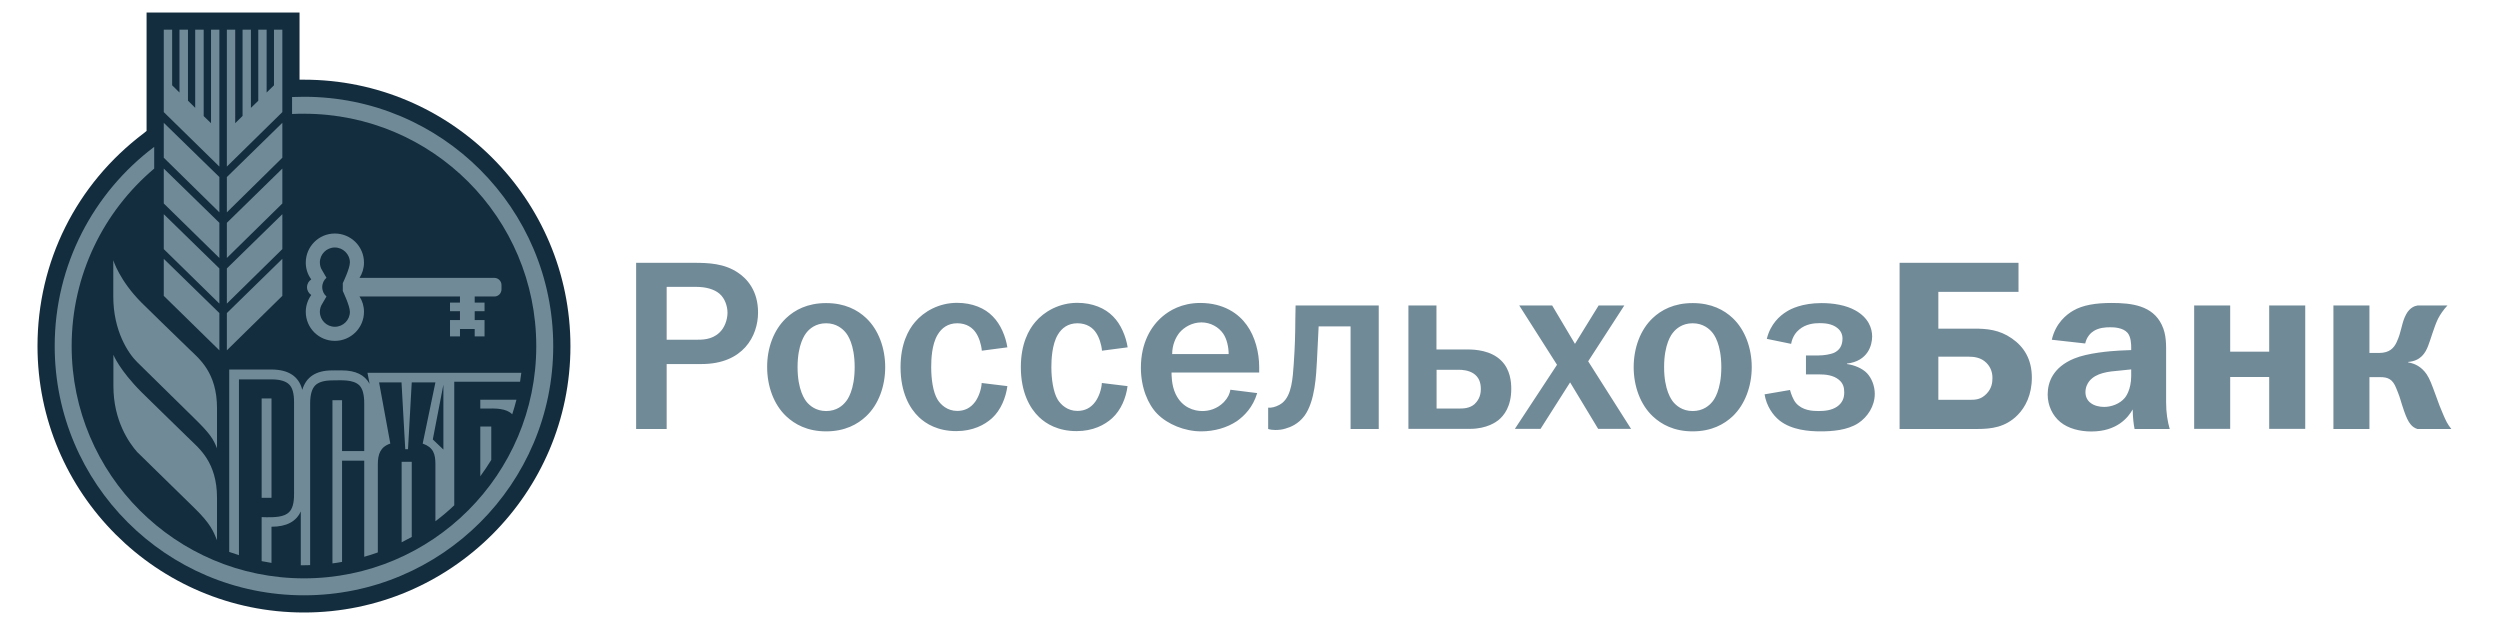
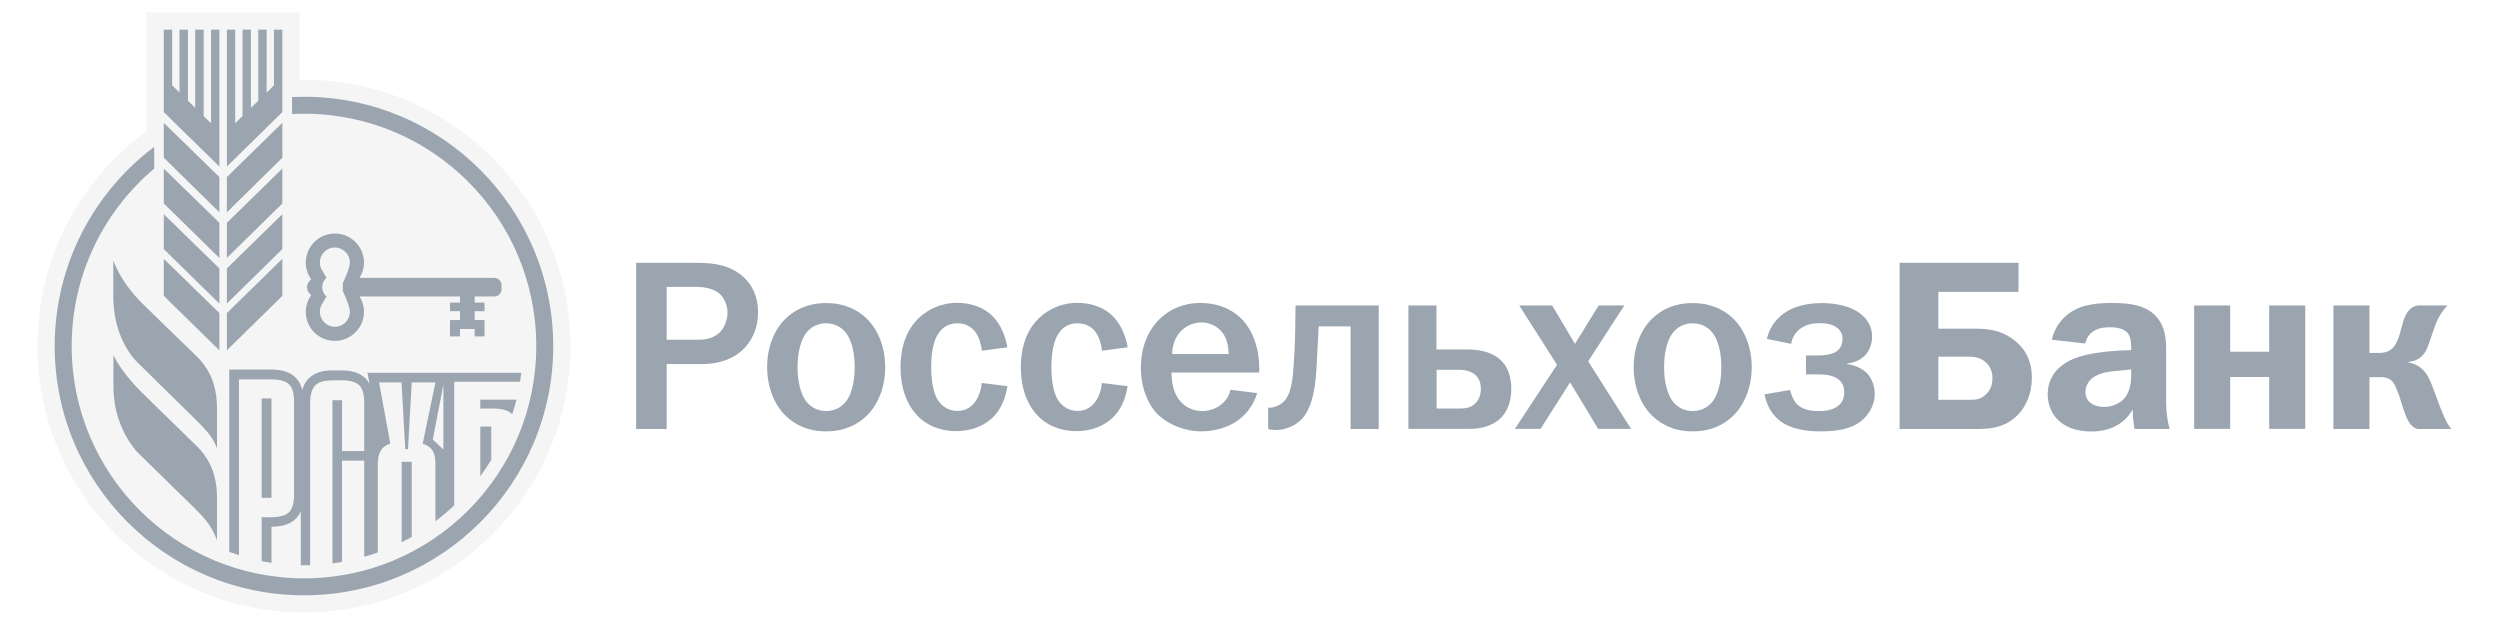
<svg xmlns="http://www.w3.org/2000/svg" width="200" height="50" viewBox="0 0 200 50" fill="none">
-   <path d="M55.508 21.025C56.654 21.025 57.931 21.065 59.038 21.813C59.776 22.302 60.644 23.269 60.644 24.995C60.644 26.89 59.447 29.123 56.126 29.123H53.333V34.319H50.89V21.025H55.508ZM55.607 27.179C56.146 27.179 56.924 27.199 57.542 26.62C57.971 26.231 58.2 25.573 58.2 25.015C58.2 24.496 57.991 23.868 57.562 23.499C57.133 23.13 56.455 22.95 55.697 22.95H53.333V27.179H55.607ZM62.898 25.443C63.576 24.805 64.583 24.247 66.089 24.247C67.605 24.247 68.612 24.805 69.29 25.443C70.298 26.391 70.816 27.867 70.816 29.373C70.816 30.879 70.298 32.355 69.29 33.302C68.612 33.94 67.605 34.509 66.089 34.509C64.583 34.509 63.576 33.94 62.898 33.302C61.89 32.355 61.372 30.879 61.372 29.373C61.362 27.857 61.89 26.391 62.898 25.443ZM64.543 32.165C64.753 32.414 65.241 32.883 66.089 32.883C66.947 32.883 67.425 32.425 67.635 32.165C67.794 31.996 68.373 31.218 68.373 29.373C68.373 27.528 67.794 26.76 67.635 26.58C67.425 26.331 66.937 25.862 66.089 25.862C65.241 25.862 64.753 26.321 64.543 26.58C64.394 26.76 63.805 27.528 63.805 29.373C63.805 31.208 64.394 31.986 64.543 32.165ZM78.545 28.056C78.505 27.558 78.316 26.969 78.056 26.6C77.817 26.251 77.358 25.862 76.581 25.862C75.823 25.862 75.324 26.251 75.015 26.77C74.526 27.568 74.496 28.804 74.496 29.373C74.496 30.28 74.626 31.367 75.015 31.986C75.264 32.375 75.773 32.873 76.581 32.873C77.159 32.873 77.648 32.644 78.017 32.135C78.306 31.726 78.505 31.148 78.535 30.639L80.59 30.889C80.47 31.796 80.071 32.813 79.353 33.462C78.755 34 77.817 34.489 76.501 34.489C75.035 34.489 74.077 33.91 73.519 33.382C72.761 32.664 72.043 31.387 72.043 29.373C72.043 27.498 72.681 26.371 73.19 25.773C73.908 24.915 75.124 24.227 76.561 24.227C77.787 24.227 78.794 24.655 79.423 25.314C80.061 25.952 80.45 26.919 80.59 27.787L78.545 28.056ZM88.159 28.056C88.119 27.558 87.93 26.969 87.671 26.6C87.441 26.251 86.972 25.862 86.195 25.862C85.437 25.862 84.938 26.251 84.629 26.77C84.15 27.568 84.11 28.804 84.11 29.373C84.11 30.28 84.25 31.367 84.629 31.986C84.878 32.375 85.387 32.873 86.195 32.873C86.773 32.873 87.262 32.644 87.631 32.135C87.92 31.726 88.119 31.148 88.149 30.639L90.204 30.889C90.094 31.796 89.685 32.813 88.967 33.462C88.369 34 87.441 34.489 86.125 34.489C84.649 34.489 83.701 33.91 83.143 33.382C82.385 32.664 81.667 31.387 81.667 29.373C81.667 27.498 82.305 26.371 82.814 25.773C83.532 24.915 84.749 24.227 86.185 24.227C87.401 24.227 88.409 24.655 89.047 25.314C89.685 25.952 90.074 26.919 90.214 27.787L88.159 28.056ZM100.576 31.447C100.227 32.604 99.528 33.282 98.95 33.691C98.172 34.21 97.165 34.509 96.098 34.509C94.761 34.509 93.405 33.94 92.587 33.113C91.829 32.345 91.271 30.998 91.271 29.413C91.271 27.398 92.109 26.062 93.016 25.304C93.545 24.855 94.532 24.237 96.018 24.237C97.903 24.237 99.1 25.104 99.738 26.002C100.416 26.929 100.735 28.226 100.735 29.353V29.802H93.724C93.724 29.911 93.704 30.809 94.053 31.527C94.572 32.614 95.529 32.883 96.188 32.883C96.706 32.883 97.364 32.724 97.913 32.165C98.242 31.816 98.382 31.487 98.431 31.178L100.576 31.447ZM98.292 28.326C98.292 27.767 98.152 27.129 97.863 26.7C97.494 26.161 96.836 25.792 96.118 25.792C95.38 25.792 94.741 26.161 94.352 26.62C94.043 27.009 93.774 27.608 93.774 28.326H98.292ZM110.299 24.436V34.319H108.046V26.112H105.492C105.433 27.448 105.393 27.986 105.353 28.904C105.293 29.931 105.223 32.095 104.346 33.282C103.857 33.92 103.258 34.17 102.83 34.289C102.58 34.369 102.311 34.399 102.032 34.399C101.842 34.399 101.643 34.379 101.453 34.319V32.614H101.643C101.932 32.594 102.321 32.444 102.57 32.245C103.348 31.627 103.418 30.23 103.498 29.123C103.598 27.667 103.618 26.8 103.627 25.483L103.647 24.436H110.299ZM114.917 27.957H117.4C118.038 27.957 119.275 28.036 120.093 28.844C120.831 29.562 120.901 30.57 120.901 31.108C120.901 32.524 120.322 33.242 119.873 33.611C119.714 33.731 118.986 34.309 117.59 34.309H112.673V24.436H114.917V27.957ZM114.917 32.684H116.682C117.111 32.684 117.57 32.664 117.959 32.335C118.188 32.115 118.467 31.756 118.467 31.128C118.467 30.59 118.308 30.161 117.869 29.871C117.48 29.622 116.991 29.582 116.692 29.582H114.927V32.684H114.917ZM124.172 24.436L125.997 27.508L127.892 24.436H129.946L127.054 28.904L130.485 34.309H127.852L125.608 30.59L123.244 34.309H121.19L124.561 29.183L121.539 24.436H124.172ZM132.22 25.443C132.898 24.805 133.906 24.247 135.411 24.247C136.927 24.247 137.935 24.805 138.613 25.443C139.62 26.391 140.139 27.867 140.139 29.373C140.139 30.879 139.61 32.355 138.613 33.302C137.935 33.94 136.927 34.509 135.411 34.509C133.906 34.509 132.898 33.94 132.22 33.302C131.213 32.355 130.694 30.879 130.694 29.373C130.694 27.857 131.213 26.391 132.22 25.443ZM133.866 32.165C134.075 32.414 134.564 32.883 135.411 32.883C136.269 32.883 136.748 32.425 136.967 32.165C137.117 31.996 137.705 31.218 137.705 29.373C137.705 27.528 137.127 26.76 136.967 26.58C136.758 26.331 136.269 25.862 135.411 25.862C134.564 25.862 134.075 26.321 133.866 26.58C133.706 26.76 133.128 27.528 133.128 29.373C133.128 31.208 133.716 31.986 133.866 32.165ZM141.345 27.109C141.635 25.912 142.392 25.254 142.931 24.925C143.26 24.715 144.168 24.247 145.723 24.247C146.691 24.247 147.678 24.416 148.416 24.825C149.503 25.424 149.772 26.291 149.772 26.919C149.772 27.598 149.443 28.894 147.758 29.084V29.123C148.336 29.203 148.975 29.453 149.364 29.861C149.713 30.23 149.982 30.849 149.982 31.507C149.982 32.494 149.403 33.362 148.665 33.851C147.778 34.429 146.551 34.509 145.644 34.509C144.726 34.509 143.34 34.409 142.363 33.641C141.824 33.212 141.315 32.474 141.166 31.547L143.2 31.198C143.28 31.507 143.45 31.976 143.679 32.245C144.188 32.833 144.975 32.883 145.484 32.883C145.993 32.883 146.531 32.823 146.96 32.534C147.349 32.265 147.539 31.896 147.539 31.407C147.539 30.998 147.459 30.669 147.11 30.38C146.661 30.011 146.063 29.951 145.504 29.951H144.477V28.435H145.504C145.893 28.435 146.451 28.355 146.761 28.206C147.17 27.997 147.399 27.647 147.399 27.079C147.399 26.77 147.279 26.471 146.99 26.241C146.541 25.872 145.903 25.852 145.574 25.852C145.125 25.852 144.467 25.912 143.928 26.371C143.699 26.56 143.39 26.929 143.29 27.508L141.345 27.109ZM161.481 23.349H155.068V26.291H157.92C158.948 26.291 159.935 26.371 160.942 27.069C161.93 27.747 162.548 28.754 162.548 30.21C162.548 31.567 162.039 32.574 161.401 33.212C160.434 34.18 159.327 34.319 158.17 34.319H151.967V21.025H161.481V23.349ZM155.068 31.986H157.571C158.04 31.986 158.469 31.966 158.908 31.517C159.337 31.088 159.396 30.609 159.396 30.24C159.396 29.822 159.277 29.393 158.908 29.024C158.469 28.585 157.9 28.535 157.492 28.535H155.068V31.986ZM164.144 27.179C164.453 25.842 165.32 25.164 165.849 24.855C166.617 24.406 167.644 24.237 168.931 24.237C170.556 24.237 172.202 24.446 172.94 25.982C173.329 26.78 173.289 27.628 173.289 28.366V32.185C173.289 32.983 173.398 33.721 173.578 34.319H170.766C170.686 33.93 170.626 33.412 170.616 32.754C170.247 33.412 169.349 34.519 167.305 34.519C166.397 34.519 165.46 34.289 164.822 33.761C164.203 33.252 163.814 32.444 163.814 31.557C163.814 30.57 164.243 29.383 165.929 28.685C167.016 28.236 168.781 28.086 169.569 28.046L170.496 28.006V27.797C170.496 27.528 170.476 26.949 170.207 26.63C169.838 26.201 169.1 26.181 168.811 26.181C168.412 26.181 167.923 26.221 167.514 26.471C167.265 26.62 166.936 26.939 166.816 27.478L164.144 27.179ZM169.629 29.642C168.661 29.722 167.694 29.822 167.145 30.49C166.996 30.679 166.836 30.978 166.836 31.377C166.836 31.806 167.046 32.095 167.265 32.245C167.534 32.454 167.943 32.554 168.332 32.554C168.911 32.554 169.589 32.305 169.978 31.836C170.038 31.776 170.496 31.198 170.496 30.071V29.552L169.629 29.642ZM178.415 24.436V28.136H181.536V24.436H184.419V34.309H181.536V30.161H178.415V34.309H175.533V24.436H178.415ZM189.555 24.436V28.236H190.333C191.17 28.236 191.519 27.827 191.729 27.378C192.138 26.511 192.118 25.832 192.487 25.154C192.776 24.616 193.165 24.476 193.414 24.436H195.798C195.489 24.765 195.219 25.154 195.04 25.503C194.731 26.142 194.442 27.189 194.262 27.637C194.033 28.256 193.644 28.874 192.656 28.954V28.994C193.185 29.074 193.724 29.343 194.132 29.941C194.382 30.31 194.551 30.789 194.831 31.547C195.1 32.325 195.219 32.594 195.469 33.192C195.668 33.641 195.778 33.91 196.107 34.319H193.394C192.966 34.18 192.676 33.891 192.327 32.883C192.058 32.115 192.018 31.836 191.839 31.407L191.699 31.058C191.41 30.32 191.021 30.171 190.422 30.171H189.555V34.319H186.673V24.436H189.555Z" fill="#718A98" />
-   <path d="M24.322 49C12.564 49 3 39.446 3 27.688C3 20.936 6.102 14.723 11.507 10.654L11.726 10.474V1H23.963V6.375H24.322C36.07 6.375 45.635 15.94 45.635 27.698C45.635 39.446 36.07 49 24.322 49Z" fill="#142D3E" />
-   <path d="M18.149 28.026L22.587 23.668V20.706L18.149 25.045V28.026ZM18.149 16.986L22.587 12.618V9.826L18.149 14.164V16.986ZM18.149 20.637L22.587 16.278V13.486L18.149 17.824V20.637ZM16.882 9.856L16.294 9.287V2.376H15.616V8.629L15.037 8.051V2.376H14.359V7.402L13.771 6.824V2.376H13.102V8.968L17.55 13.326V2.376H16.882V9.856ZM18.149 24.287L22.587 19.928V17.136L18.149 21.474V24.287ZM13.102 23.668L17.55 28.026V25.045L13.102 20.706V23.668ZM21.919 6.824L21.33 7.402V2.376H20.662V8.061L20.073 8.629V2.376H19.405V9.277L18.817 9.856V2.376H18.149V13.326L22.587 8.968V2.376H21.919V6.824ZM13.102 12.618L17.55 16.986V14.164L13.102 9.826V12.618ZM13.102 16.278L17.55 20.637V17.824L13.102 13.486V16.278ZM13.102 19.928L17.55 24.287V21.474L13.102 17.136V19.928ZM39.561 22.232H28.76C28.989 21.873 29.119 21.454 29.119 21.006C29.119 19.719 28.072 18.682 26.785 18.682C25.499 18.682 24.462 19.729 24.462 21.006C24.462 21.514 24.621 21.973 24.901 22.352C24.701 22.482 24.561 22.711 24.561 22.98C24.561 23.239 24.701 23.469 24.901 23.599C24.631 23.977 24.462 24.446 24.462 24.945C24.462 26.231 25.499 27.269 26.785 27.269C28.072 27.269 29.119 26.231 29.119 24.945C29.119 24.496 28.989 24.067 28.76 23.718H36.798V24.207H36.001V24.895H36.798V25.603H36.001V26.91H36.798V26.321H37.975V26.91H38.763V25.603H37.975V24.895H38.763V24.207H37.975V23.718H39.561C39.87 23.718 40.119 23.459 40.119 23.15V22.801C40.119 22.491 39.86 22.232 39.561 22.232ZM27.992 24.945C27.992 25.603 27.454 26.142 26.785 26.142C26.127 26.142 25.589 25.603 25.589 24.945C25.589 24.706 25.659 24.476 25.788 24.287L26.117 23.718C25.908 23.539 25.778 23.269 25.778 22.97C25.778 22.671 25.908 22.402 26.117 22.222L25.788 21.654C25.659 21.464 25.589 21.245 25.589 20.996C25.589 20.337 26.127 19.799 26.785 19.799C27.444 19.799 27.992 20.337 27.992 20.996C27.992 21.484 27.424 22.651 27.424 22.651V23.279C27.424 23.289 27.992 24.456 27.992 24.945Z" fill="#718A98" />
-   <path d="M9.063 20.816V23.719C9.063 26.491 10.27 28.276 10.968 28.964C11.377 29.363 15.506 33.432 15.566 33.482C16.852 34.739 17.072 35.148 17.361 35.866V32.654C17.361 29.792 15.915 28.685 15.167 27.957C13.422 26.262 12.265 25.145 11.317 24.207C9.542 22.422 9.063 20.816 9.063 20.816ZM15.167 35.128C13.432 33.422 12.265 32.315 11.327 31.378C9.542 29.593 9.073 28.386 9.073 28.386V30.889C9.073 33.662 10.33 35.427 10.968 36.155C11.377 36.554 15.516 40.603 15.566 40.653C16.852 41.909 17.072 42.508 17.361 43.216V39.825C17.361 36.963 15.905 35.856 15.167 35.128Z" fill="#718A98" />
-   <path d="M24.322 7.742C24.003 7.742 23.684 7.752 23.365 7.762V9.118C23.684 9.099 23.993 9.099 24.322 9.099C34.584 9.099 42.902 17.416 42.902 27.688C42.902 37.95 34.584 46.268 24.322 46.268C14.06 46.268 5.732 37.95 5.732 27.688C5.732 21.994 8.295 16.897 12.335 13.487V11.751C7.498 15.392 4.376 21.176 4.376 27.688C4.376 38.698 13.302 47.624 24.322 47.624C35.332 47.624 44.258 38.698 44.258 27.688C44.258 16.678 35.332 7.742 24.322 7.742Z" fill="#718A98" />
-   <path d="M38.424 38.1C38.733 37.681 39.023 37.242 39.302 36.794V34.121H38.424V38.1ZM40.977 33.143C41.107 32.755 41.217 32.366 41.316 31.977H38.424V32.685H38.863C39.631 32.665 40.499 32.655 40.977 33.143Z" fill="#718A98" />
-   <path d="M21.72 31.876H20.932V39.824H21.72V31.876Z" fill="#718A98" />
-   <path d="M19.126 30.35H21.719C22.387 30.35 22.856 30.49 23.125 30.749C23.395 31.009 23.524 31.477 23.524 32.145V39.575C23.524 40.243 23.395 40.712 23.125 40.972C22.716 41.38 21.959 41.38 21.33 41.38C21.191 41.37 21.051 41.37 20.931 41.37V44.891C21.191 44.941 21.45 44.991 21.719 45.031V42.138C22.916 42.138 23.694 41.73 24.063 40.912V45.22H24.322C24.482 45.22 24.651 45.22 24.811 45.21V32.275C24.811 31.587 24.951 31.108 25.21 30.839C25.469 30.57 25.938 30.43 26.596 30.43C27.264 30.43 28.252 30.33 28.76 30.839C29.02 31.108 29.139 31.597 29.139 32.275V36.085H27.364V32.016H26.596V45.071C26.855 45.041 27.105 45.001 27.364 44.951V36.853H29.139V44.542C29.508 44.442 29.867 44.322 30.226 44.193V37.152C30.226 36.354 30.416 35.756 31.224 35.486L30.326 30.59H32.121L32.42 35.935H32.64L32.939 30.59H34.834L33.816 35.486C34.664 35.786 34.834 36.304 34.834 37.152V41.7C35.362 41.301 35.861 40.882 36.34 40.423V30.54H41.605C41.645 30.3 41.675 30.071 41.705 29.822H29.398L29.568 30.709C29.179 29.991 28.441 29.632 27.354 29.632H26.586C25.28 29.632 24.492 30.151 24.183 31.188C23.903 30.101 23.076 29.562 21.709 29.562H18.338V44.153C18.598 44.243 18.857 44.332 19.116 44.412V30.35H19.126ZM35.472 35.965L34.624 35.157L35.472 30.769V35.965Z" fill="#718A98" />
-   <path d="M32.131 43.385C32.4 43.245 32.669 43.106 32.939 42.956V36.942H32.131V43.385Z" fill="#718A98" />
+   <path d="M55.508 21.026C56.655 21.026 57.931 21.066 59.038 21.814C59.776 22.302 60.644 23.27 60.644 24.995C60.644 26.89 59.447 29.124 56.126 29.124H53.334V34.32H50.89V21.026H55.508ZM55.608 27.179C56.146 27.179 56.924 27.199 57.542 26.621C57.971 26.232 58.2 25.573 58.2 25.015C58.2 24.497 57.991 23.868 57.562 23.499C57.133 23.13 56.455 22.951 55.697 22.951H53.334V27.179H55.608ZM62.898 25.444C63.576 24.806 64.583 24.247 66.089 24.247C67.605 24.247 68.612 24.806 69.29 25.444C70.298 26.391 70.816 27.867 70.816 29.373C70.816 30.879 70.298 32.355 69.29 33.303C68.612 33.941 67.605 34.509 66.089 34.509C64.583 34.509 63.576 33.941 62.898 33.303C61.891 32.355 61.372 30.879 61.372 29.373C61.362 27.857 61.891 26.391 62.898 25.444ZM64.543 32.166C64.753 32.415 65.242 32.884 66.089 32.884C66.947 32.884 67.426 32.425 67.635 32.166C67.795 31.996 68.373 31.218 68.373 29.373C68.373 27.528 67.795 26.76 67.635 26.581C67.426 26.331 66.937 25.863 66.089 25.863C65.242 25.863 64.753 26.322 64.543 26.581C64.394 26.76 63.805 27.528 63.805 29.373C63.805 31.208 64.394 31.986 64.543 32.166ZM78.545 28.057C78.505 27.558 78.316 26.97 78.057 26.601C77.817 26.252 77.359 25.863 76.581 25.863C75.823 25.863 75.324 26.252 75.015 26.77C74.526 27.568 74.496 28.805 74.496 29.373C74.496 30.281 74.626 31.368 75.015 31.986C75.264 32.375 75.773 32.874 76.581 32.874C77.159 32.874 77.648 32.644 78.017 32.136C78.306 31.727 78.505 31.148 78.535 30.64L80.59 30.889C80.47 31.797 80.071 32.814 79.353 33.462C78.755 34.001 77.817 34.489 76.501 34.489C75.035 34.489 74.078 33.911 73.519 33.382C72.761 32.664 72.043 31.388 72.043 29.373C72.043 27.498 72.681 26.371 73.19 25.773C73.908 24.915 75.125 24.227 76.561 24.227C77.787 24.227 78.795 24.656 79.423 25.314C80.061 25.953 80.45 26.92 80.59 27.788L78.545 28.057ZM88.159 28.057C88.12 27.558 87.93 26.97 87.671 26.601C87.441 26.252 86.973 25.863 86.195 25.863C85.437 25.863 84.938 26.252 84.629 26.77C84.15 27.568 84.11 28.805 84.11 29.373C84.11 30.281 84.25 31.368 84.629 31.986C84.878 32.375 85.387 32.874 86.195 32.874C86.773 32.874 87.262 32.644 87.631 32.136C87.92 31.727 88.12 31.148 88.149 30.64L90.204 30.889C90.094 31.797 89.685 32.814 88.967 33.462C88.369 34.001 87.441 34.489 86.125 34.489C84.649 34.489 83.701 33.911 83.143 33.382C82.385 32.664 81.667 31.388 81.667 29.373C81.667 27.498 82.305 26.371 82.814 25.773C83.532 24.915 84.749 24.227 86.185 24.227C87.401 24.227 88.409 24.656 89.047 25.314C89.685 25.953 90.074 26.92 90.214 27.788L88.159 28.057ZM100.576 31.448C100.227 32.605 99.529 33.283 98.95 33.692C98.172 34.21 97.165 34.509 96.098 34.509C94.761 34.509 93.405 33.941 92.587 33.113C91.829 32.345 91.271 30.999 91.271 29.413C91.271 27.399 92.109 26.062 93.016 25.304C93.545 24.855 94.532 24.237 96.018 24.237C97.903 24.237 99.1 25.105 99.738 26.002C100.416 26.93 100.735 28.226 100.735 29.353V29.802H93.724C93.724 29.912 93.704 30.809 94.053 31.527C94.572 32.614 95.529 32.884 96.188 32.884C96.706 32.884 97.365 32.724 97.913 32.166C98.242 31.817 98.382 31.488 98.432 31.178L100.576 31.448ZM98.292 28.326C98.292 27.768 98.152 27.129 97.863 26.701C97.494 26.162 96.836 25.793 96.118 25.793C95.38 25.793 94.742 26.162 94.353 26.621C94.043 27.01 93.774 27.608 93.774 28.326H98.292ZM110.299 24.437V34.32H108.046V26.112H105.492C105.433 27.448 105.393 27.987 105.353 28.904C105.293 29.932 105.223 32.096 104.346 33.283C103.857 33.921 103.258 34.17 102.83 34.29C102.58 34.37 102.311 34.4 102.032 34.4C101.842 34.4 101.643 34.38 101.453 34.32V32.614H101.643C101.932 32.594 102.321 32.445 102.57 32.245C103.348 31.627 103.418 30.231 103.498 29.124C103.598 27.668 103.618 26.8 103.627 25.484L103.647 24.437H110.299ZM114.917 27.957H117.4C118.038 27.957 119.275 28.037 120.093 28.845C120.831 29.563 120.901 30.57 120.901 31.109C120.901 32.525 120.322 33.243 119.873 33.612C119.714 33.731 118.986 34.31 117.59 34.31H112.673V24.437H114.917V27.957ZM114.917 32.684H116.682C117.111 32.684 117.57 32.664 117.959 32.335C118.188 32.116 118.467 31.757 118.467 31.128C118.467 30.59 118.308 30.161 117.869 29.872C117.48 29.623 116.991 29.583 116.692 29.583H114.927V32.684H114.917ZM124.172 24.437L125.997 27.508L127.892 24.437H129.946L127.054 28.904L130.485 34.31H127.852L125.608 30.59L123.244 34.31H121.19L124.561 29.184L121.539 24.437H124.172ZM132.22 25.444C132.898 24.806 133.906 24.247 135.411 24.247C136.927 24.247 137.935 24.806 138.613 25.444C139.62 26.391 140.139 27.867 140.139 29.373C140.139 30.879 139.61 32.355 138.613 33.303C137.935 33.941 136.927 34.509 135.411 34.509C133.906 34.509 132.898 33.941 132.22 33.303C131.213 32.355 130.694 30.879 130.694 29.373C130.694 27.857 131.213 26.391 132.22 25.444ZM133.866 32.166C134.075 32.415 134.564 32.884 135.411 32.884C136.269 32.884 136.748 32.425 136.967 32.166C137.117 31.996 137.705 31.218 137.705 29.373C137.705 27.528 137.127 26.76 136.967 26.581C136.758 26.331 136.269 25.863 135.411 25.863C134.564 25.863 134.075 26.322 133.866 26.581C133.706 26.76 133.128 27.528 133.128 29.373C133.128 31.208 133.716 31.986 133.866 32.166ZM141.345 27.109C141.635 25.913 142.392 25.254 142.931 24.925C143.26 24.716 144.168 24.247 145.723 24.247C146.691 24.247 147.678 24.417 148.416 24.826C149.503 25.424 149.772 26.292 149.772 26.92C149.772 27.598 149.443 28.895 147.758 29.084V29.124C148.336 29.204 148.975 29.453 149.364 29.862C149.713 30.231 149.982 30.849 149.982 31.508C149.982 32.495 149.403 33.362 148.665 33.851C147.778 34.43 146.551 34.509 145.644 34.509C144.726 34.509 143.34 34.41 142.363 33.642C141.824 33.213 141.315 32.475 141.166 31.547L143.2 31.198C143.28 31.508 143.45 31.976 143.679 32.245C144.188 32.834 144.975 32.884 145.484 32.884C145.993 32.884 146.531 32.824 146.96 32.535C147.349 32.265 147.539 31.896 147.539 31.408C147.539 30.999 147.459 30.67 147.11 30.381C146.661 30.012 146.063 29.952 145.504 29.952H144.477V28.436H145.504C145.893 28.436 146.451 28.356 146.761 28.206C147.17 27.997 147.399 27.648 147.399 27.079C147.399 26.77 147.279 26.471 146.99 26.242C146.541 25.873 145.903 25.853 145.574 25.853C145.125 25.853 144.467 25.913 143.928 26.371C143.699 26.561 143.39 26.93 143.29 27.508L141.345 27.109ZM161.481 23.35H155.068V26.292H157.92C158.948 26.292 159.935 26.371 160.942 27.07C161.93 27.748 162.548 28.755 162.548 30.211C162.548 31.567 162.039 32.575 161.401 33.213C160.434 34.18 159.327 34.32 158.17 34.32H151.967V21.026H161.481V23.35ZM155.068 31.986H157.571C158.04 31.986 158.469 31.966 158.908 31.517C159.337 31.089 159.396 30.61 159.396 30.241C159.396 29.822 159.277 29.393 158.908 29.024C158.469 28.585 157.9 28.535 157.492 28.535H155.068V31.986ZM164.144 27.179C164.453 25.843 165.32 25.165 165.849 24.855C166.617 24.407 167.644 24.237 168.931 24.237C170.556 24.237 172.202 24.447 172.94 25.982C173.329 26.78 173.289 27.628 173.289 28.366V32.186C173.289 32.983 173.398 33.721 173.578 34.32H170.766C170.686 33.931 170.626 33.412 170.616 32.754C170.247 33.412 169.349 34.519 167.305 34.519C166.397 34.519 165.46 34.29 164.822 33.761C164.203 33.253 163.814 32.445 163.814 31.557C163.814 30.57 164.243 29.383 165.929 28.685C167.016 28.236 168.781 28.087 169.569 28.047L170.496 28.007V27.797C170.496 27.528 170.476 26.95 170.207 26.631C169.838 26.202 169.1 26.182 168.811 26.182C168.412 26.182 167.923 26.222 167.514 26.471C167.265 26.621 166.936 26.94 166.816 27.478L164.144 27.179ZM169.629 29.642C168.661 29.722 167.694 29.822 167.145 30.49C166.996 30.68 166.836 30.979 166.836 31.378C166.836 31.807 167.046 32.096 167.265 32.245C167.534 32.455 167.943 32.555 168.332 32.555C168.911 32.555 169.589 32.305 169.978 31.837C170.038 31.777 170.496 31.198 170.496 30.071V29.553L169.629 29.642ZM178.415 24.437V28.137H181.536V24.437H184.419V34.31H181.536V30.161H178.415V34.31H175.533V24.437H178.415ZM189.555 24.437V28.236H190.333C191.17 28.236 191.519 27.827 191.729 27.379C192.138 26.511 192.118 25.833 192.487 25.155C192.776 24.616 193.165 24.477 193.414 24.437H195.798C195.489 24.766 195.219 25.155 195.04 25.504C194.731 26.142 194.442 27.189 194.262 27.638C194.033 28.256 193.644 28.875 192.656 28.954V28.994C193.185 29.074 193.724 29.343 194.132 29.942C194.382 30.311 194.551 30.789 194.831 31.547C195.1 32.325 195.219 32.594 195.469 33.193C195.668 33.642 195.778 33.911 196.107 34.32H193.394C192.966 34.18 192.676 33.891 192.327 32.884C192.058 32.116 192.018 31.837 191.839 31.408L191.699 31.059C191.41 30.321 191.021 30.171 190.422 30.171H189.555V34.32H186.673V24.437H189.555Z" fill="#9BA5B0" />
+   <path d="M24.322 49C12.564 49 3 39.446 3 27.688C3 20.936 6.102 14.723 11.507 10.654L11.726 10.474V1H23.963V6.375H24.322C36.07 6.375 45.635 15.94 45.635 27.698C45.635 39.446 36.07 49 24.322 49Z" fill="#F5F5F5" />
+   <path d="M18.149 28.027L22.587 23.669V20.706L18.149 25.045V28.027ZM18.149 16.987L22.587 12.618V9.826L18.149 14.164V16.987ZM18.149 20.637L22.587 16.279V13.486L18.149 17.824V20.637ZM16.882 9.856L16.294 9.287V2.376H15.616V8.629L15.037 8.051V2.376H14.359V7.403L13.771 6.824V2.376H13.103V8.968L17.551 13.326V2.376H16.882V9.856ZM18.149 24.287L22.587 19.929V17.136L18.149 21.474V24.287ZM13.103 23.669L17.551 28.027V25.045L13.103 20.706V23.669ZM21.919 6.824L21.33 7.403V2.376H20.662V8.061L20.074 8.629V2.376H19.405V9.278L18.817 9.856V2.376H18.149V13.326L22.587 8.968V2.376H21.919V6.824ZM13.103 12.618L17.551 16.987V14.164L13.103 9.826V12.618ZM13.103 16.279L17.551 20.637V17.824L13.103 13.486V16.279ZM13.103 19.929L17.551 24.287V21.474L13.103 17.136V19.929ZM39.561 22.232H28.76C28.99 21.873 29.119 21.454 29.119 21.006C29.119 19.719 28.072 18.682 26.786 18.682C25.499 18.682 24.462 19.729 24.462 21.006C24.462 21.514 24.622 21.973 24.901 22.352C24.701 22.482 24.562 22.711 24.562 22.98C24.562 23.24 24.701 23.469 24.901 23.599C24.631 23.978 24.462 24.446 24.462 24.945C24.462 26.232 25.499 27.269 26.786 27.269C28.072 27.269 29.119 26.232 29.119 24.945C29.119 24.496 28.99 24.067 28.76 23.718H36.798V24.207H36.001V24.895H36.798V25.603H36.001V26.91H36.798V26.321H37.975V26.91H38.763V25.603H37.975V24.895H38.763V24.207H37.975V23.718H39.561C39.87 23.718 40.12 23.459 40.12 23.15V22.801C40.12 22.492 39.86 22.232 39.561 22.232ZM27.992 24.945C27.992 25.603 27.454 26.142 26.786 26.142C26.127 26.142 25.589 25.603 25.589 24.945C25.589 24.706 25.659 24.476 25.788 24.287L26.117 23.718C25.908 23.539 25.778 23.27 25.778 22.97C25.778 22.671 25.908 22.402 26.117 22.222L25.788 21.654C25.659 21.465 25.589 21.245 25.589 20.996C25.589 20.337 26.127 19.799 26.786 19.799C27.444 19.799 27.992 20.337 27.992 20.996C27.992 21.484 27.424 22.651 27.424 22.651V23.28C27.424 23.29 27.992 24.456 27.992 24.945Z" fill="#9BA5B0" />
+   <path d="M9.063 20.816V23.719C9.063 26.491 10.27 28.276 10.968 28.964C11.377 29.363 15.506 33.432 15.566 33.482C16.852 34.739 17.072 35.148 17.361 35.866V32.654C17.361 29.792 15.915 28.685 15.167 27.957C13.422 26.262 12.265 25.145 11.317 24.207C9.542 22.422 9.063 20.816 9.063 20.816ZM15.167 35.128C13.432 33.422 12.265 32.315 11.327 31.378C9.542 29.593 9.073 28.386 9.073 28.386V30.889C9.073 33.662 10.33 35.427 10.968 36.155C11.377 36.554 15.516 40.603 15.566 40.653C16.852 41.909 17.072 42.508 17.361 43.216V39.825C17.361 36.963 15.905 35.856 15.167 35.128Z" fill="#9BA5B0" />
+   <path d="M24.322 7.742C24.003 7.742 23.684 7.752 23.365 7.762V9.118C23.684 9.098 23.993 9.098 24.322 9.098C34.584 9.098 42.902 17.416 42.902 27.688C42.902 37.95 34.584 46.267 24.322 46.267C14.06 46.267 5.733 37.95 5.733 27.688C5.733 21.993 8.296 16.897 12.335 13.486V11.751C7.498 15.391 4.376 21.175 4.376 27.688C4.376 38.698 13.302 47.624 24.322 47.624C35.332 47.624 44.258 38.698 44.258 27.688C44.258 16.677 35.332 7.742 24.322 7.742Z" fill="#9BA5B0" />
+   <path d="M38.424 38.099C38.733 37.681 39.023 37.242 39.302 36.793V34.12H38.424V38.099ZM40.977 33.143C41.107 32.754 41.217 32.365 41.316 31.976H38.424V32.684H38.863C39.631 32.664 40.498 32.654 40.977 33.143Z" fill="#9BA5B0" />
+   <path d="M21.719 31.877H20.931V39.825H21.719V31.877Z" fill="#9BA5B0" />
+   <path d="M19.126 30.351H21.719C22.387 30.351 22.856 30.49 23.125 30.749C23.395 31.009 23.524 31.477 23.524 32.146V39.575C23.524 40.244 23.395 40.712 23.125 40.972C22.717 41.381 21.959 41.381 21.33 41.381C21.191 41.371 21.051 41.371 20.931 41.371V44.891C21.191 44.941 21.45 44.991 21.719 45.031V42.139C22.916 42.139 23.694 41.73 24.063 40.912V45.22H24.322C24.482 45.22 24.651 45.22 24.811 45.21V32.275C24.811 31.587 24.951 31.108 25.21 30.839C25.469 30.57 25.938 30.43 26.596 30.43C27.264 30.43 28.252 30.331 28.76 30.839C29.02 31.108 29.139 31.597 29.139 32.275V36.085H27.364V32.016H26.596V45.071C26.855 45.041 27.105 45.001 27.364 44.951V36.853H29.139V44.542C29.508 44.442 29.867 44.323 30.226 44.193V37.152C30.226 36.354 30.416 35.756 31.224 35.487L30.326 30.59H32.121L32.42 35.935H32.64L32.939 30.59H34.834L33.817 35.487C34.664 35.786 34.834 36.304 34.834 37.152V41.7C35.362 41.301 35.861 40.882 36.34 40.423V30.54H41.605C41.645 30.301 41.675 30.071 41.705 29.822H29.398L29.568 30.709C29.179 29.991 28.441 29.633 27.354 29.633H26.586C25.28 29.633 24.492 30.151 24.183 31.188C23.903 30.101 23.076 29.563 21.709 29.563H18.338V44.153C18.598 44.243 18.857 44.333 19.116 44.412V30.351H19.126ZM35.472 35.965L34.624 35.157L35.472 30.769V35.965Z" fill="#9BA5B0" />
+   <path d="M32.131 43.385C32.4 43.245 32.67 43.106 32.939 42.956V36.943H32.131V43.385Z" fill="#9BA5B0" />
</svg>
